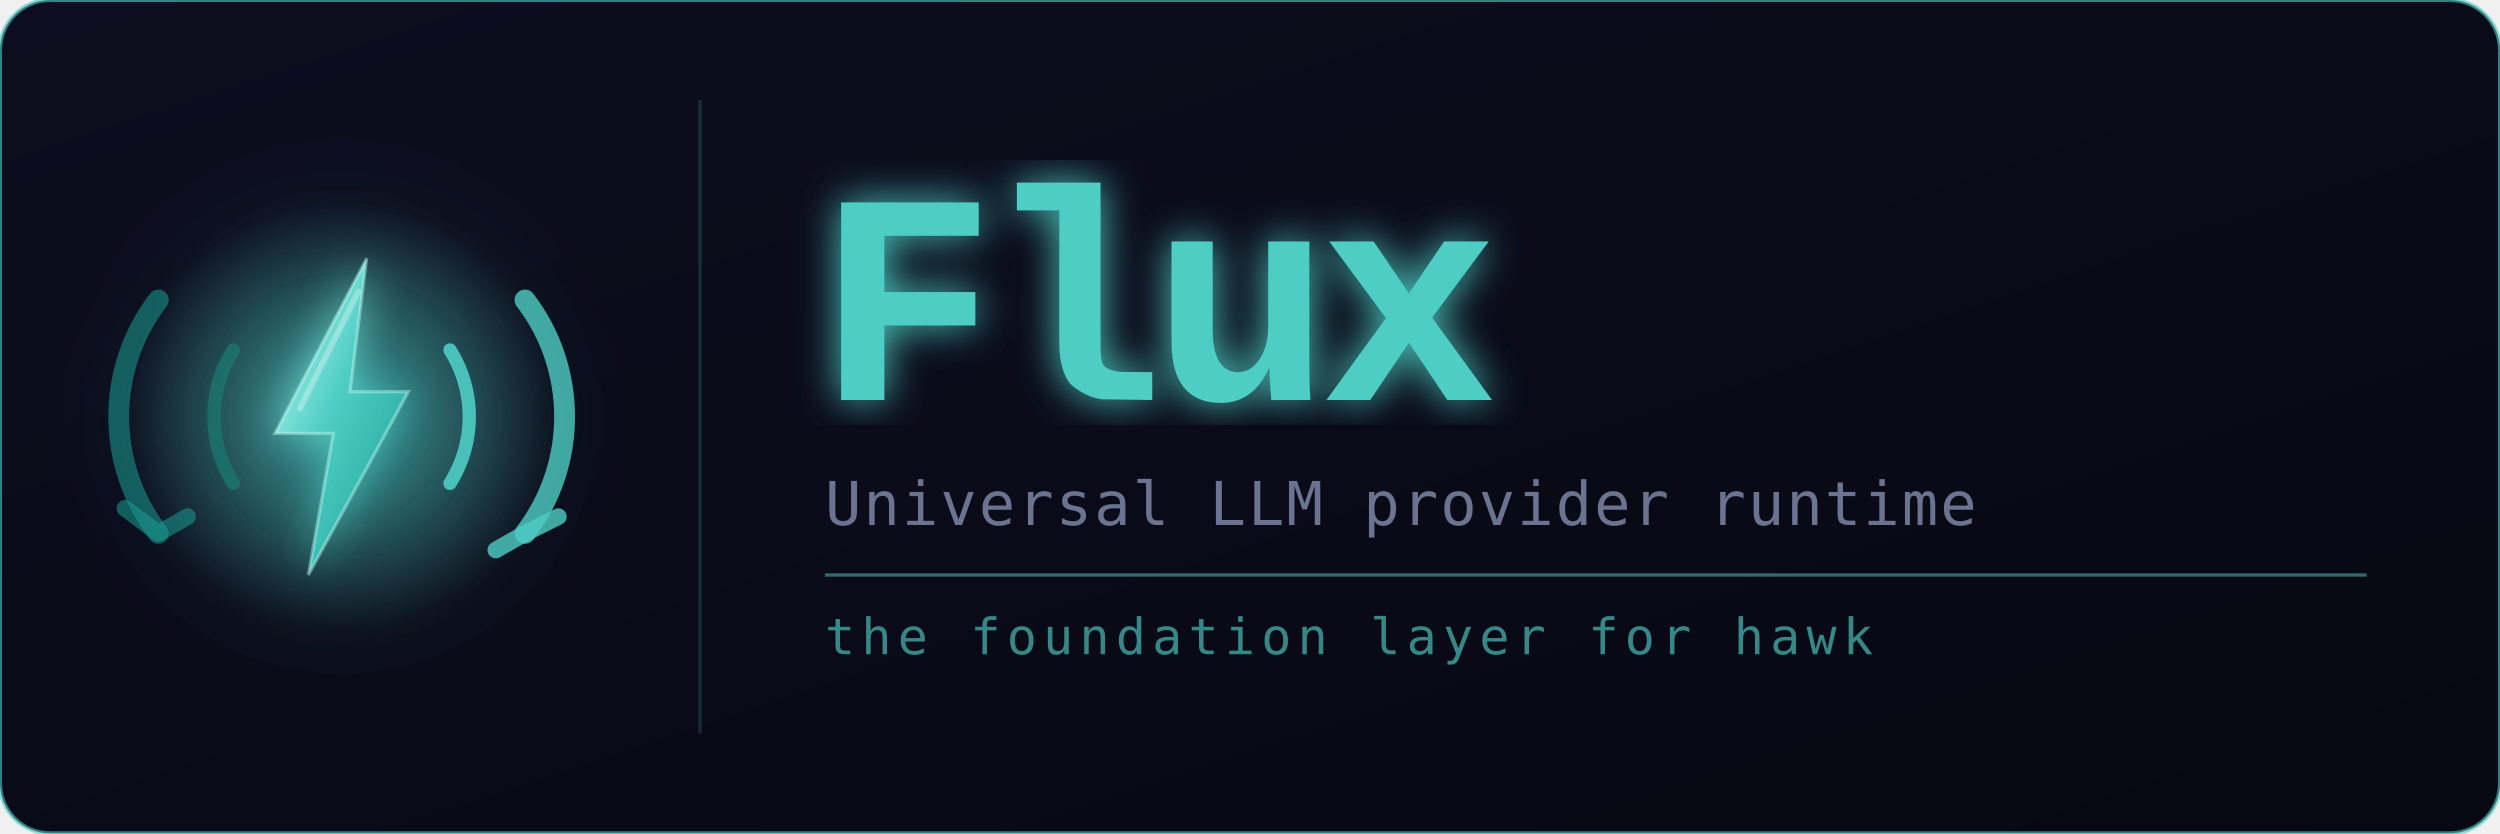
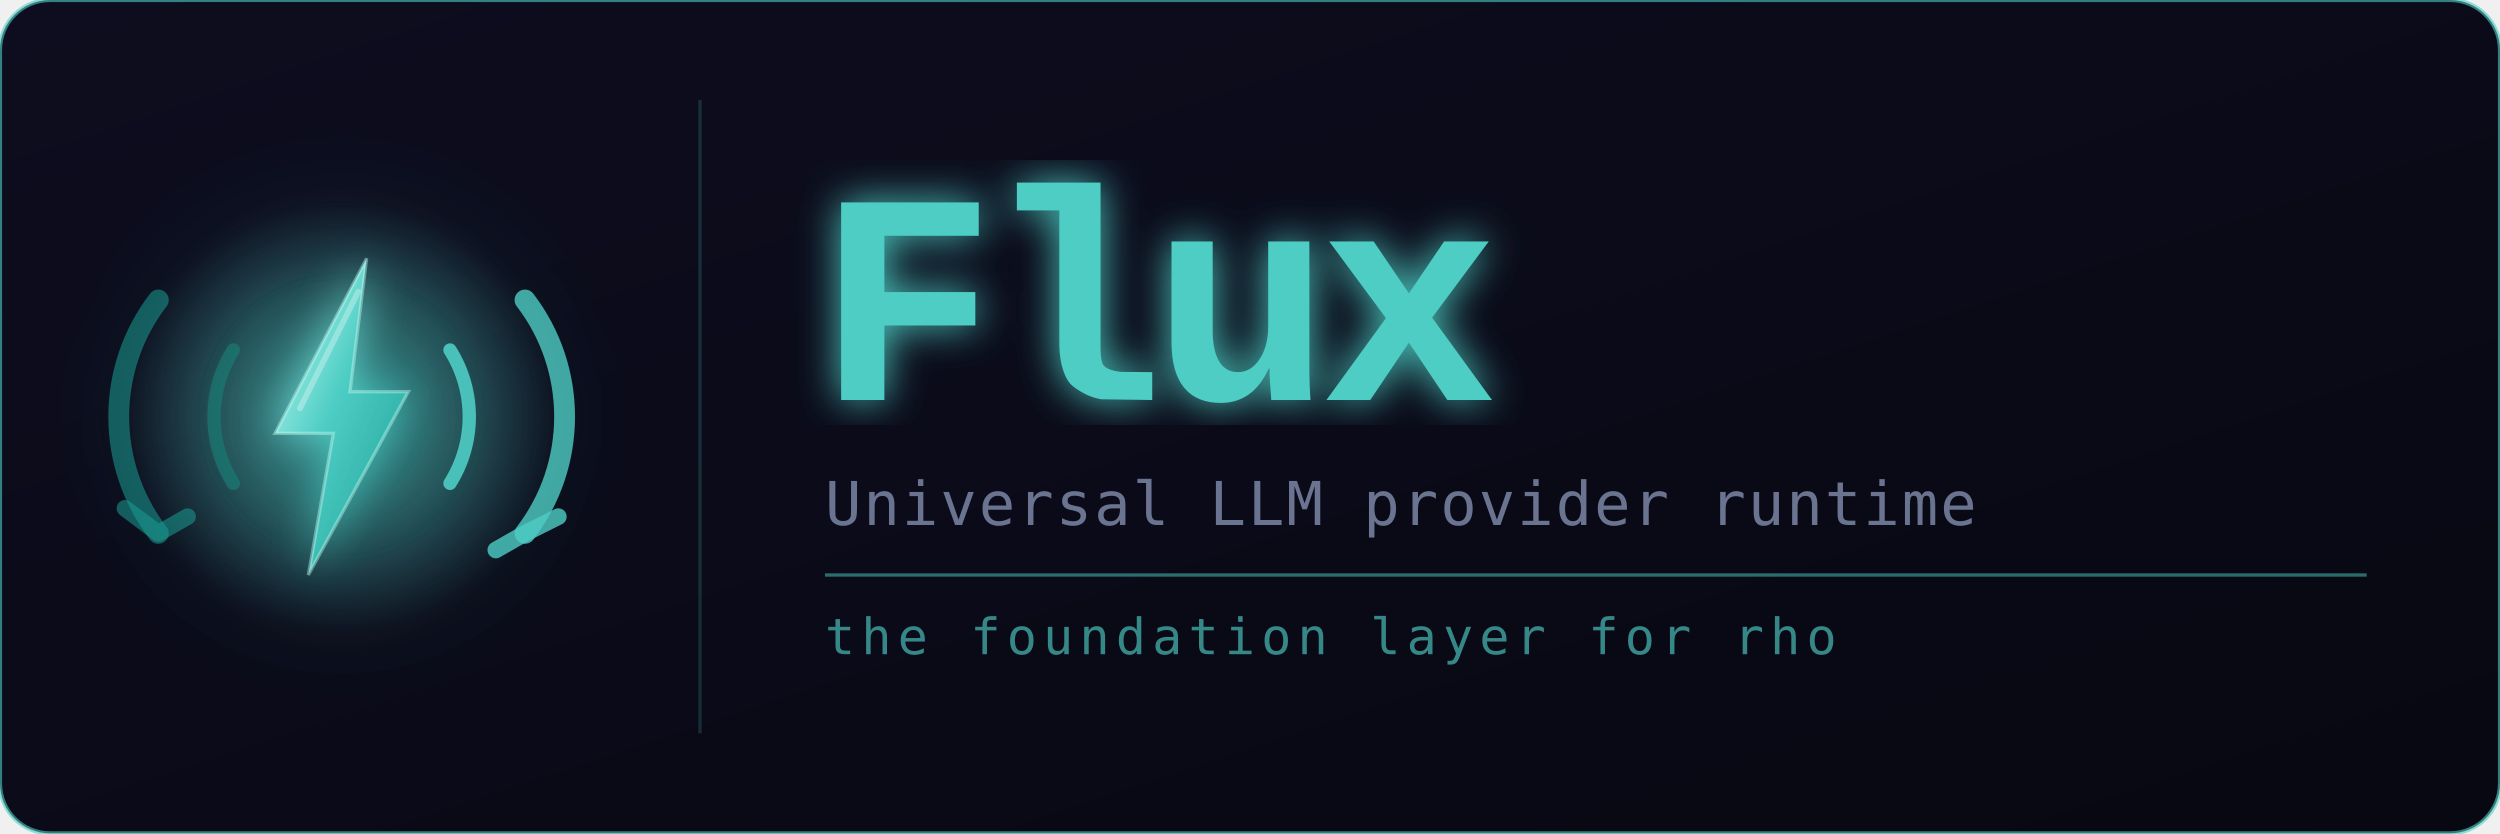
<svg xmlns="http://www.w3.org/2000/svg" viewBox="0 0 600 200" width="600" height="200">
  <defs>
    <linearGradient id="bg" x1="0%" y1="0%" x2="100%" y2="100%">
      <stop offset="0%" style="stop-color:#0d0d1f" />
      <stop offset="100%" style="stop-color:#080812" />
    </linearGradient>
    <linearGradient id="boltG" x1="0%" y1="0%" x2="100%" y2="100%">
      <stop offset="0%" style="stop-color:#ccfff8" />
      <stop offset="45%" style="stop-color:#4ecdc4" />
      <stop offset="100%" style="stop-color:#1a9d94" />
    </linearGradient>
    <radialGradient id="boltAura" cx="50%" cy="50%" r="50%">
      <stop offset="0%" style="stop-color:#4ecdc4" stop-opacity="0.5" />
      <stop offset="100%" style="stop-color:#4ecdc4" stop-opacity="0" />
    </radialGradient>
    <filter id="bloom" x="-120%" y="-120%" width="340%" height="340%">
      <feGaussianBlur stdDeviation="12" result="b" />
      <feMerge>
        <feMergeNode in="b" />
        <feMergeNode in="SourceGraphic" />
      </feMerge>
    </filter>
    <filter id="glow5" x="-60%" y="-60%" width="220%" height="220%">
      <feGaussianBlur stdDeviation="5" result="b" />
      <feMerge>
        <feMergeNode in="b" />
        <feMergeNode in="SourceGraphic" />
      </feMerge>
    </filter>
    <filter id="textGlow">
      <feGaussianBlur stdDeviation="5" result="b" />
      <feMerge>
        <feMergeNode in="b" />
        <feMergeNode in="SourceGraphic" />
      </feMerge>
    </filter>
    <clipPath id="frame">
      <rect width="600" height="200" rx="12" />
    </clipPath>
  </defs>
  <g clip-path="url(#frame)">
    <rect width="600" height="200" fill="url(#bg)" />
    <circle cx="82" cy="100" r="52" fill="url(#boltAura)" filter="url(#bloom)" />
    <path d="M 38 128 A 46 46 0 0 1 38 72" stroke="#1a9d94" stroke-width="5" fill="none" stroke-linecap="round" opacity="0.55" />
    <path d="M 38 128 L 30 122 M 38 128 L 45 124" stroke="#1a9d94" stroke-width="4" fill="none" stroke-linecap="round" opacity="0.55" />
    <path d="M 126 72 A 46 46 0 0 1 126 128" stroke="#4ecdc4" stroke-width="5" fill="none" stroke-linecap="round" opacity="0.8" />
    <path d="M 126 128 L 134 124 M 126 128 L 119 132" stroke="#4ecdc4" stroke-width="4" fill="none" stroke-linecap="round" opacity="0.8" />
    <path d="M 56 116 A 30 30 0 0 1 56 84" stroke="#1a7a74" stroke-width="3.2" fill="none" stroke-linecap="round" opacity="0.7" />
    <path d="M 108 84 A 30 30 0 0 1 108 116" stroke="#4ecdc4" stroke-width="3.2" fill="none" stroke-linecap="round" opacity="0.9" />
    <path d="M 88 62 L 66 104 L 80 104 L 74 138 L 98 94 L 84 94 Z" fill="url(#boltG)" filter="url(#glow5)" />
    <path d="M 88 62 L 66 104 L 80 104 L 74 138 L 98 94 L 84 94 Z" fill="none" stroke="#ccfff8" stroke-width="0.8" opacity="0.4" />
    <path d="M 86 70 L 72 98" stroke="white" stroke-width="1.4" opacity="0.3" stroke-linecap="round" />
    <line x1="168" y1="24" x2="168" y2="176" stroke="#4ecdc4" stroke-width="0.8" opacity="0.18" />
    <text x="196" y="96" font-family="'SF Mono','Fira Code','Cascadia Code','Courier New',monospace" font-size="72" font-weight="800" fill="#4ECDC4" filter="url(#textGlow)" letter-spacing="-3">Flux</text>
    <text x="198" y="126" font-family="'SF Mono','Fira Code',monospace" font-size="14.5" fill="#6a7490" letter-spacing="0.5">Universal LLM provider runtime</text>
    <line x1="198" y1="138" x2="568" y2="138" stroke="#4ecdc4" stroke-width="0.8" opacity="0.5" />
-     <text x="198" y="157" font-family="'SF Mono','Fira Code',monospace" font-size="12" fill="#4ECDC4" opacity="0.65" letter-spacing="1.5">the foundation layer for hawk</text>
+     <text x="198" y="157" font-family="'SF Mono','Fira Code',monospace" font-size="12" fill="#4ECDC4" opacity="0.65" letter-spacing="1.5">the foundation layer for rho</text>
  </g>
  <rect width="600" height="200" fill="none" stroke="#4ecdc4" stroke-width="1" rx="12" opacity="0.6" />
</svg>
